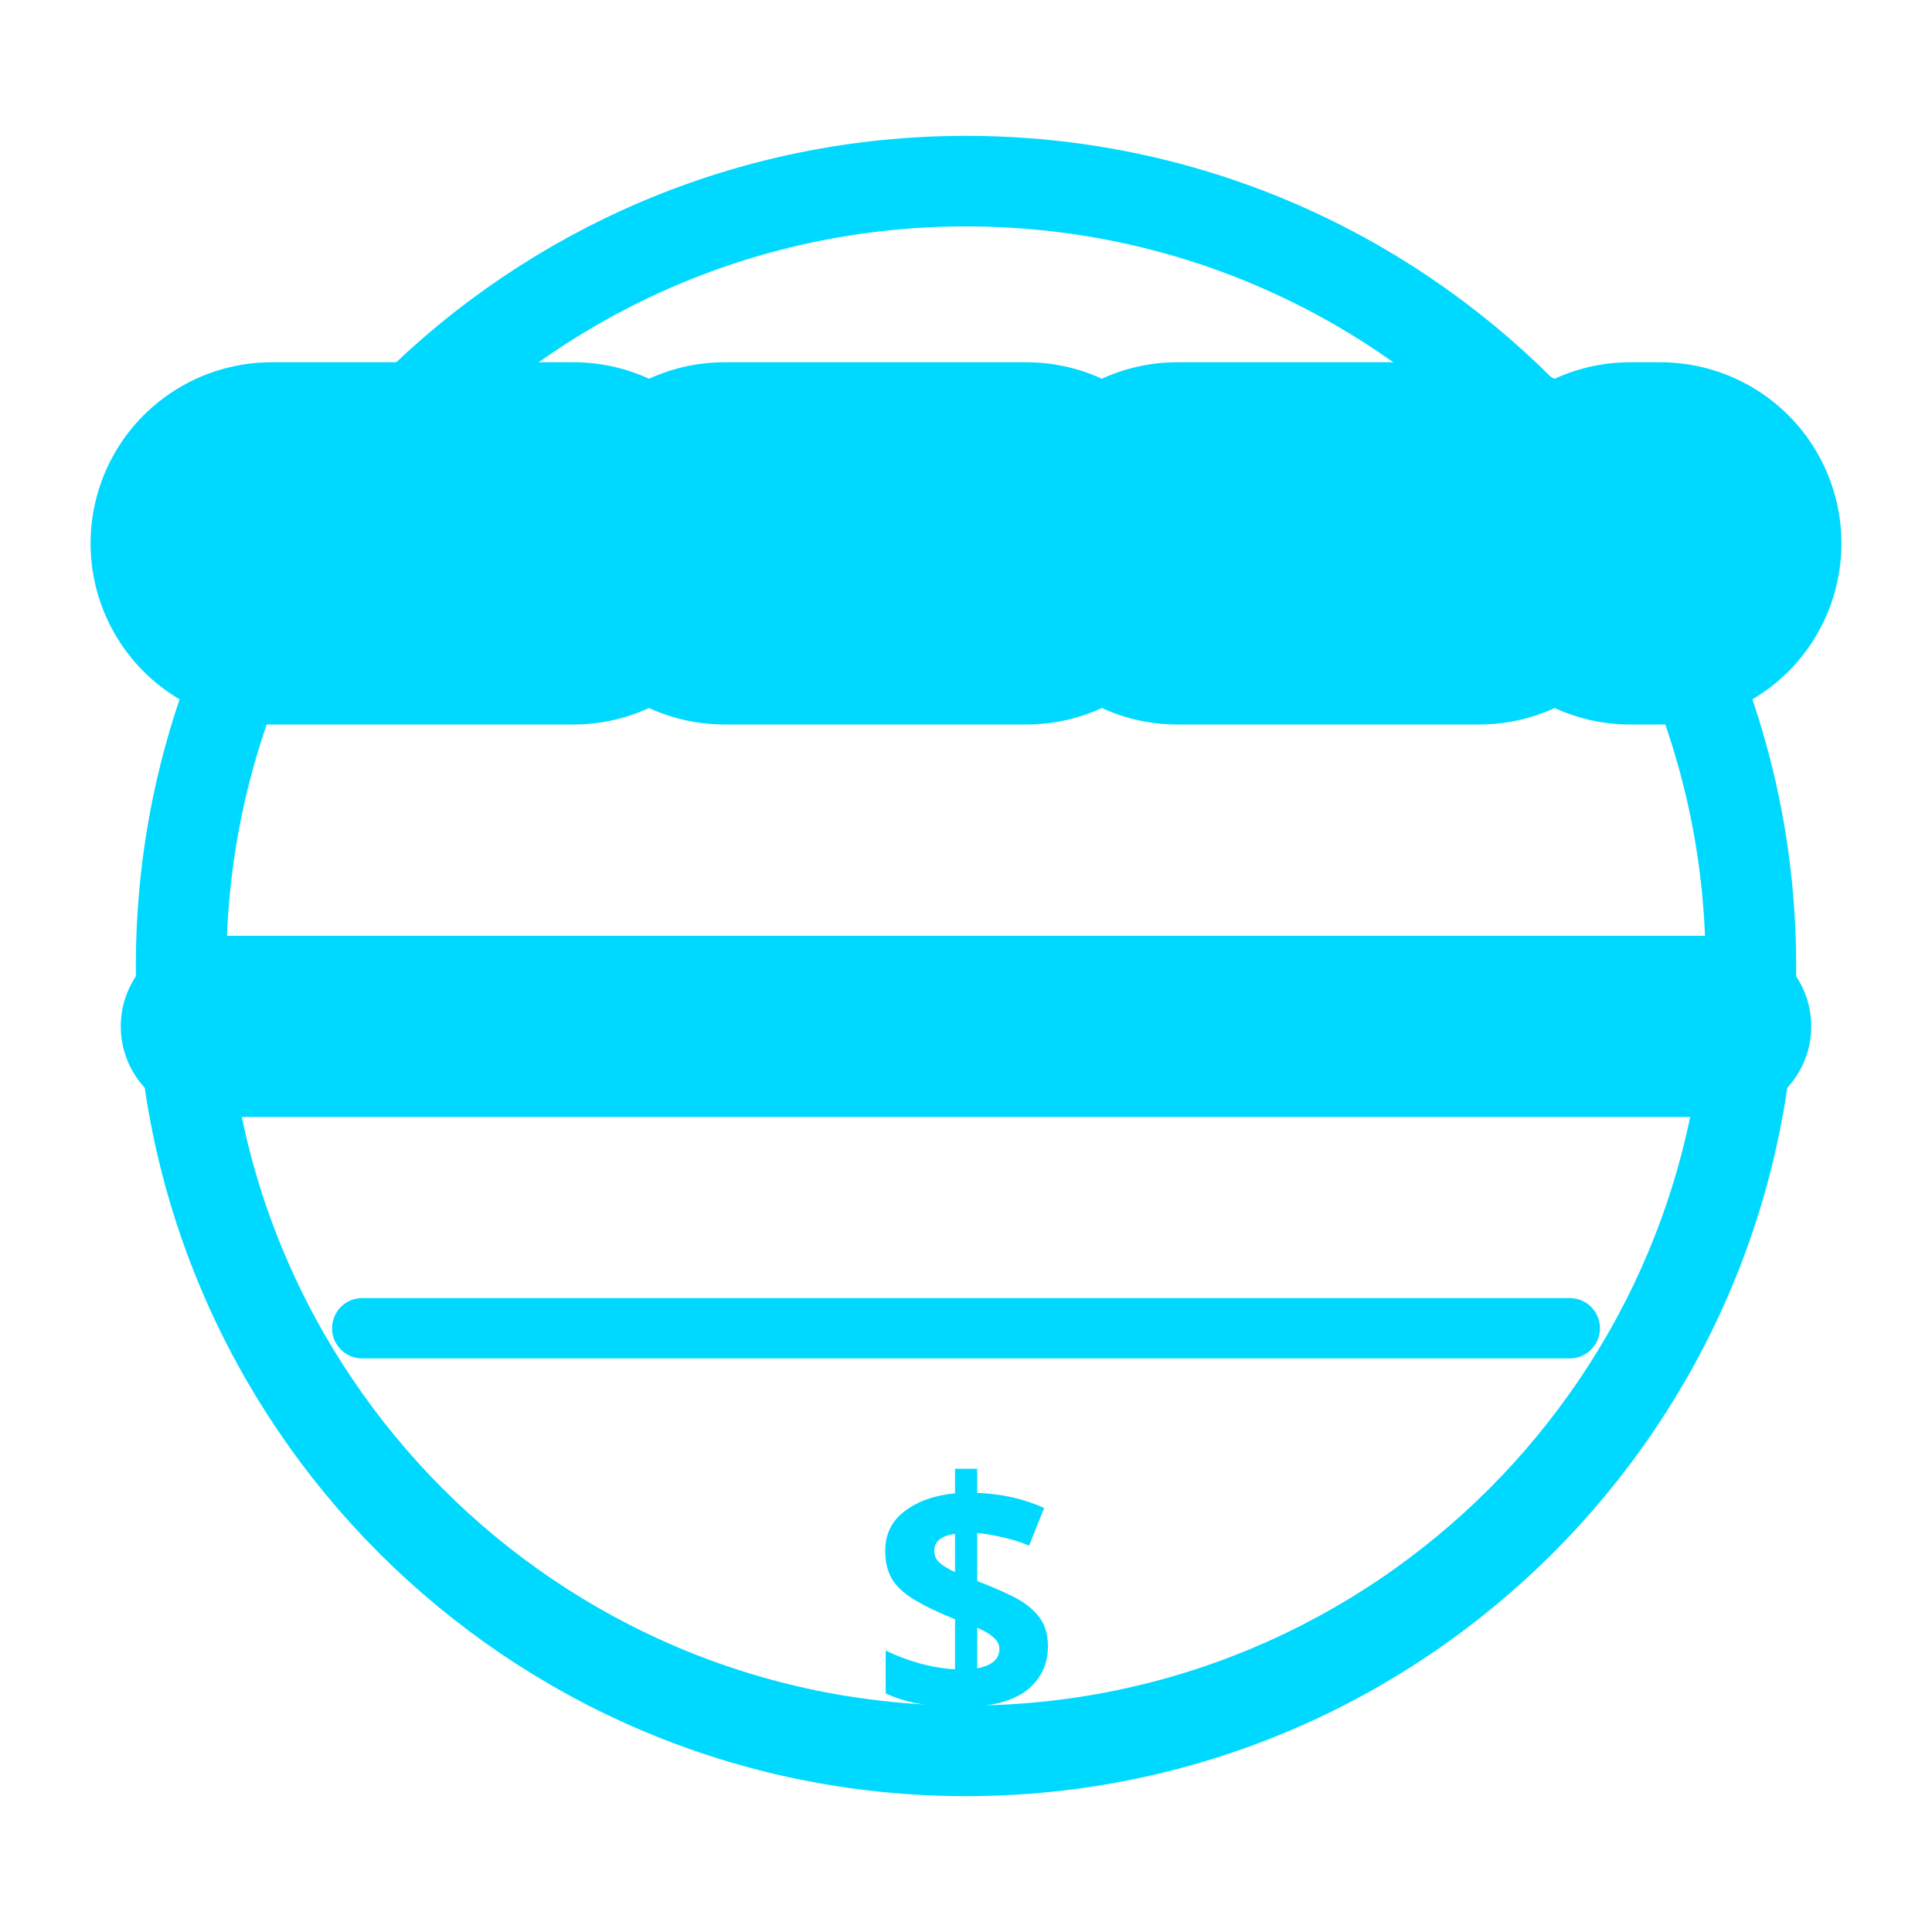
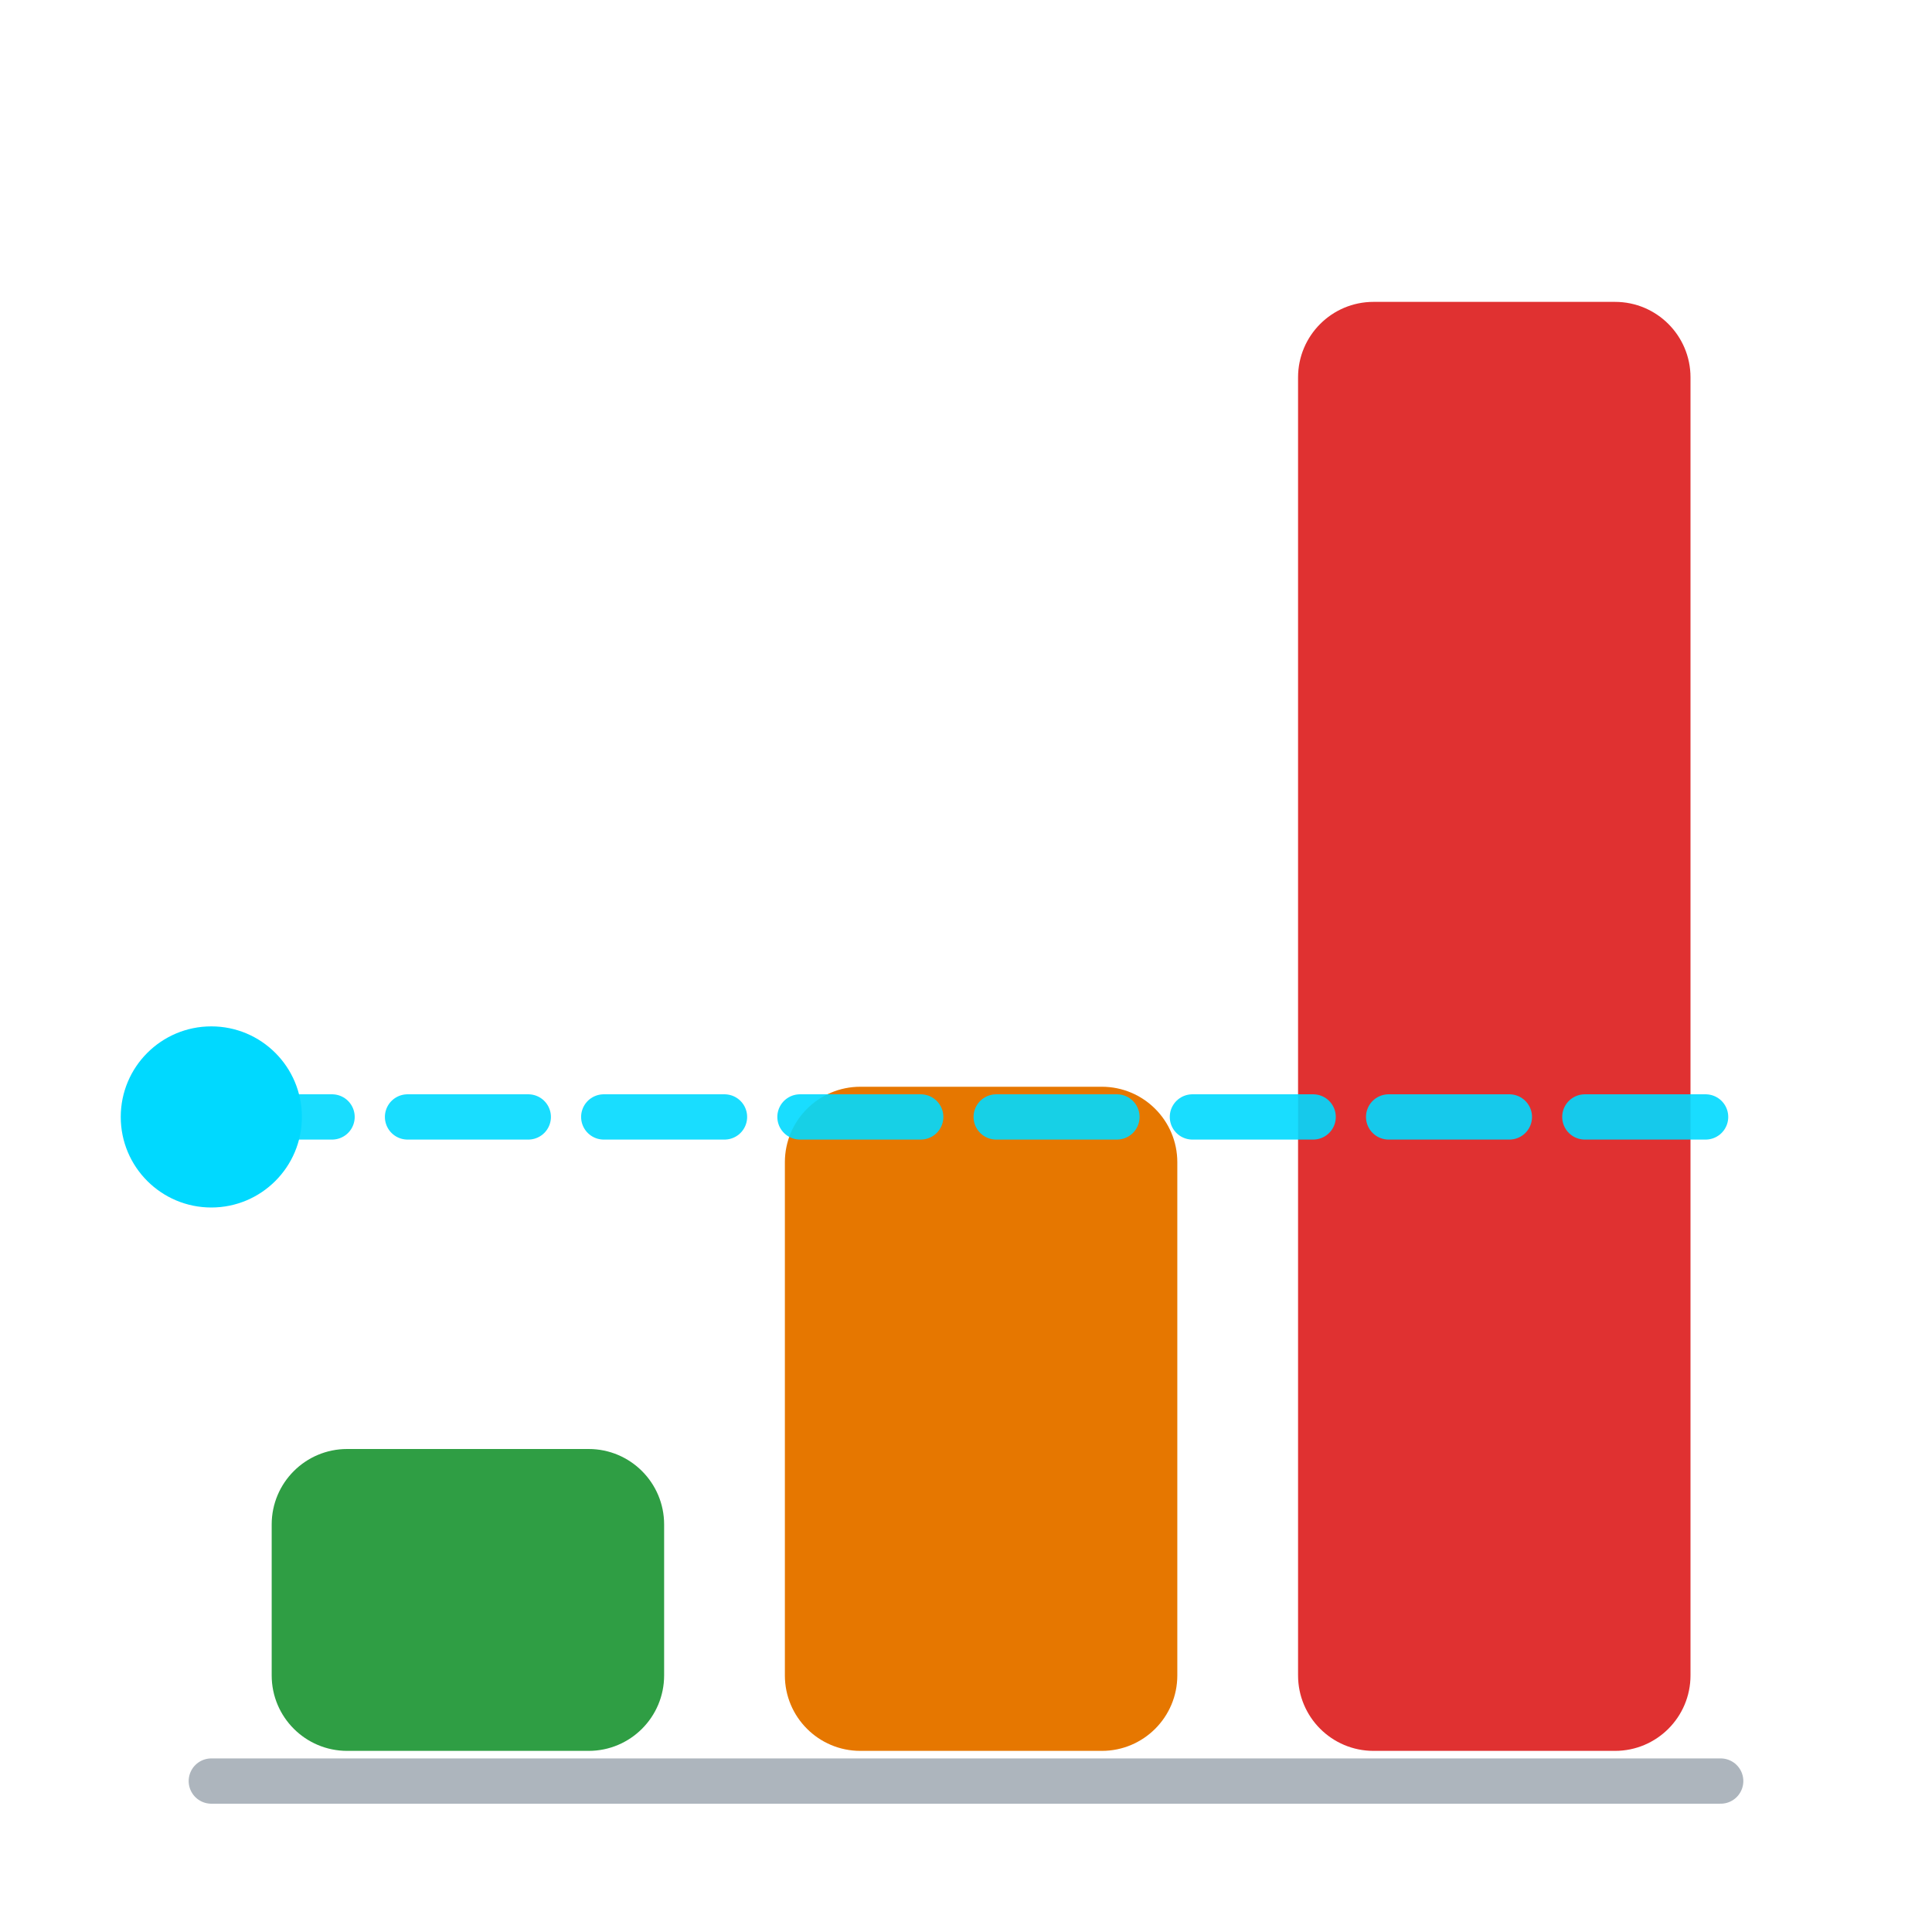
<svg xmlns="http://www.w3.org/2000/svg" viewBox="0 0 64 64" fill="none">
-   <circle cx="32" cy="32" r="26" stroke="#00D9FF" stroke-width="3" />
-   <line x1="9" y1="18" x2="55" y2="18" stroke="#00D9FF" stroke-width="12" stroke-linecap="round" stroke-dasharray="10 5" />
-   <line x1="7" y1="34" x2="57" y2="34" stroke="#00D9FF" stroke-width="6" stroke-linecap="round" />
-   <line x1="12" y1="44" x2="52" y2="44" stroke="#00D9FF" stroke-width="2" stroke-linecap="round" />
-   <text x="32" y="57" text-anchor="middle" font-family="system-ui, sans-serif" font-size="11" font-weight="700" fill="#00D9FF">$</text>
+   <rect x="9" y="48" width="13" height="10" rx="2.5" fill="#2f9e44" />
+   <rect x="26" y="36" width="13" height="22" rx="2.5" fill="#e67700" />
+   <rect x="43" y="10" width="13" height="48" rx="2.5" fill="#e03131" />
+   <line x1="7" y1="59" x2="57" y2="59" stroke="#adb5bd" stroke-width="1.5" stroke-linecap="round" />
+   <line x1="7" y1="37" x2="57" y2="37" stroke="#00D9FF" stroke-width="1.5" stroke-dasharray="4 2.5" stroke-linecap="round" opacity="0.9" />
+   <circle cx="7" cy="37" r="3" fill="#00D9FF" />
</svg>
